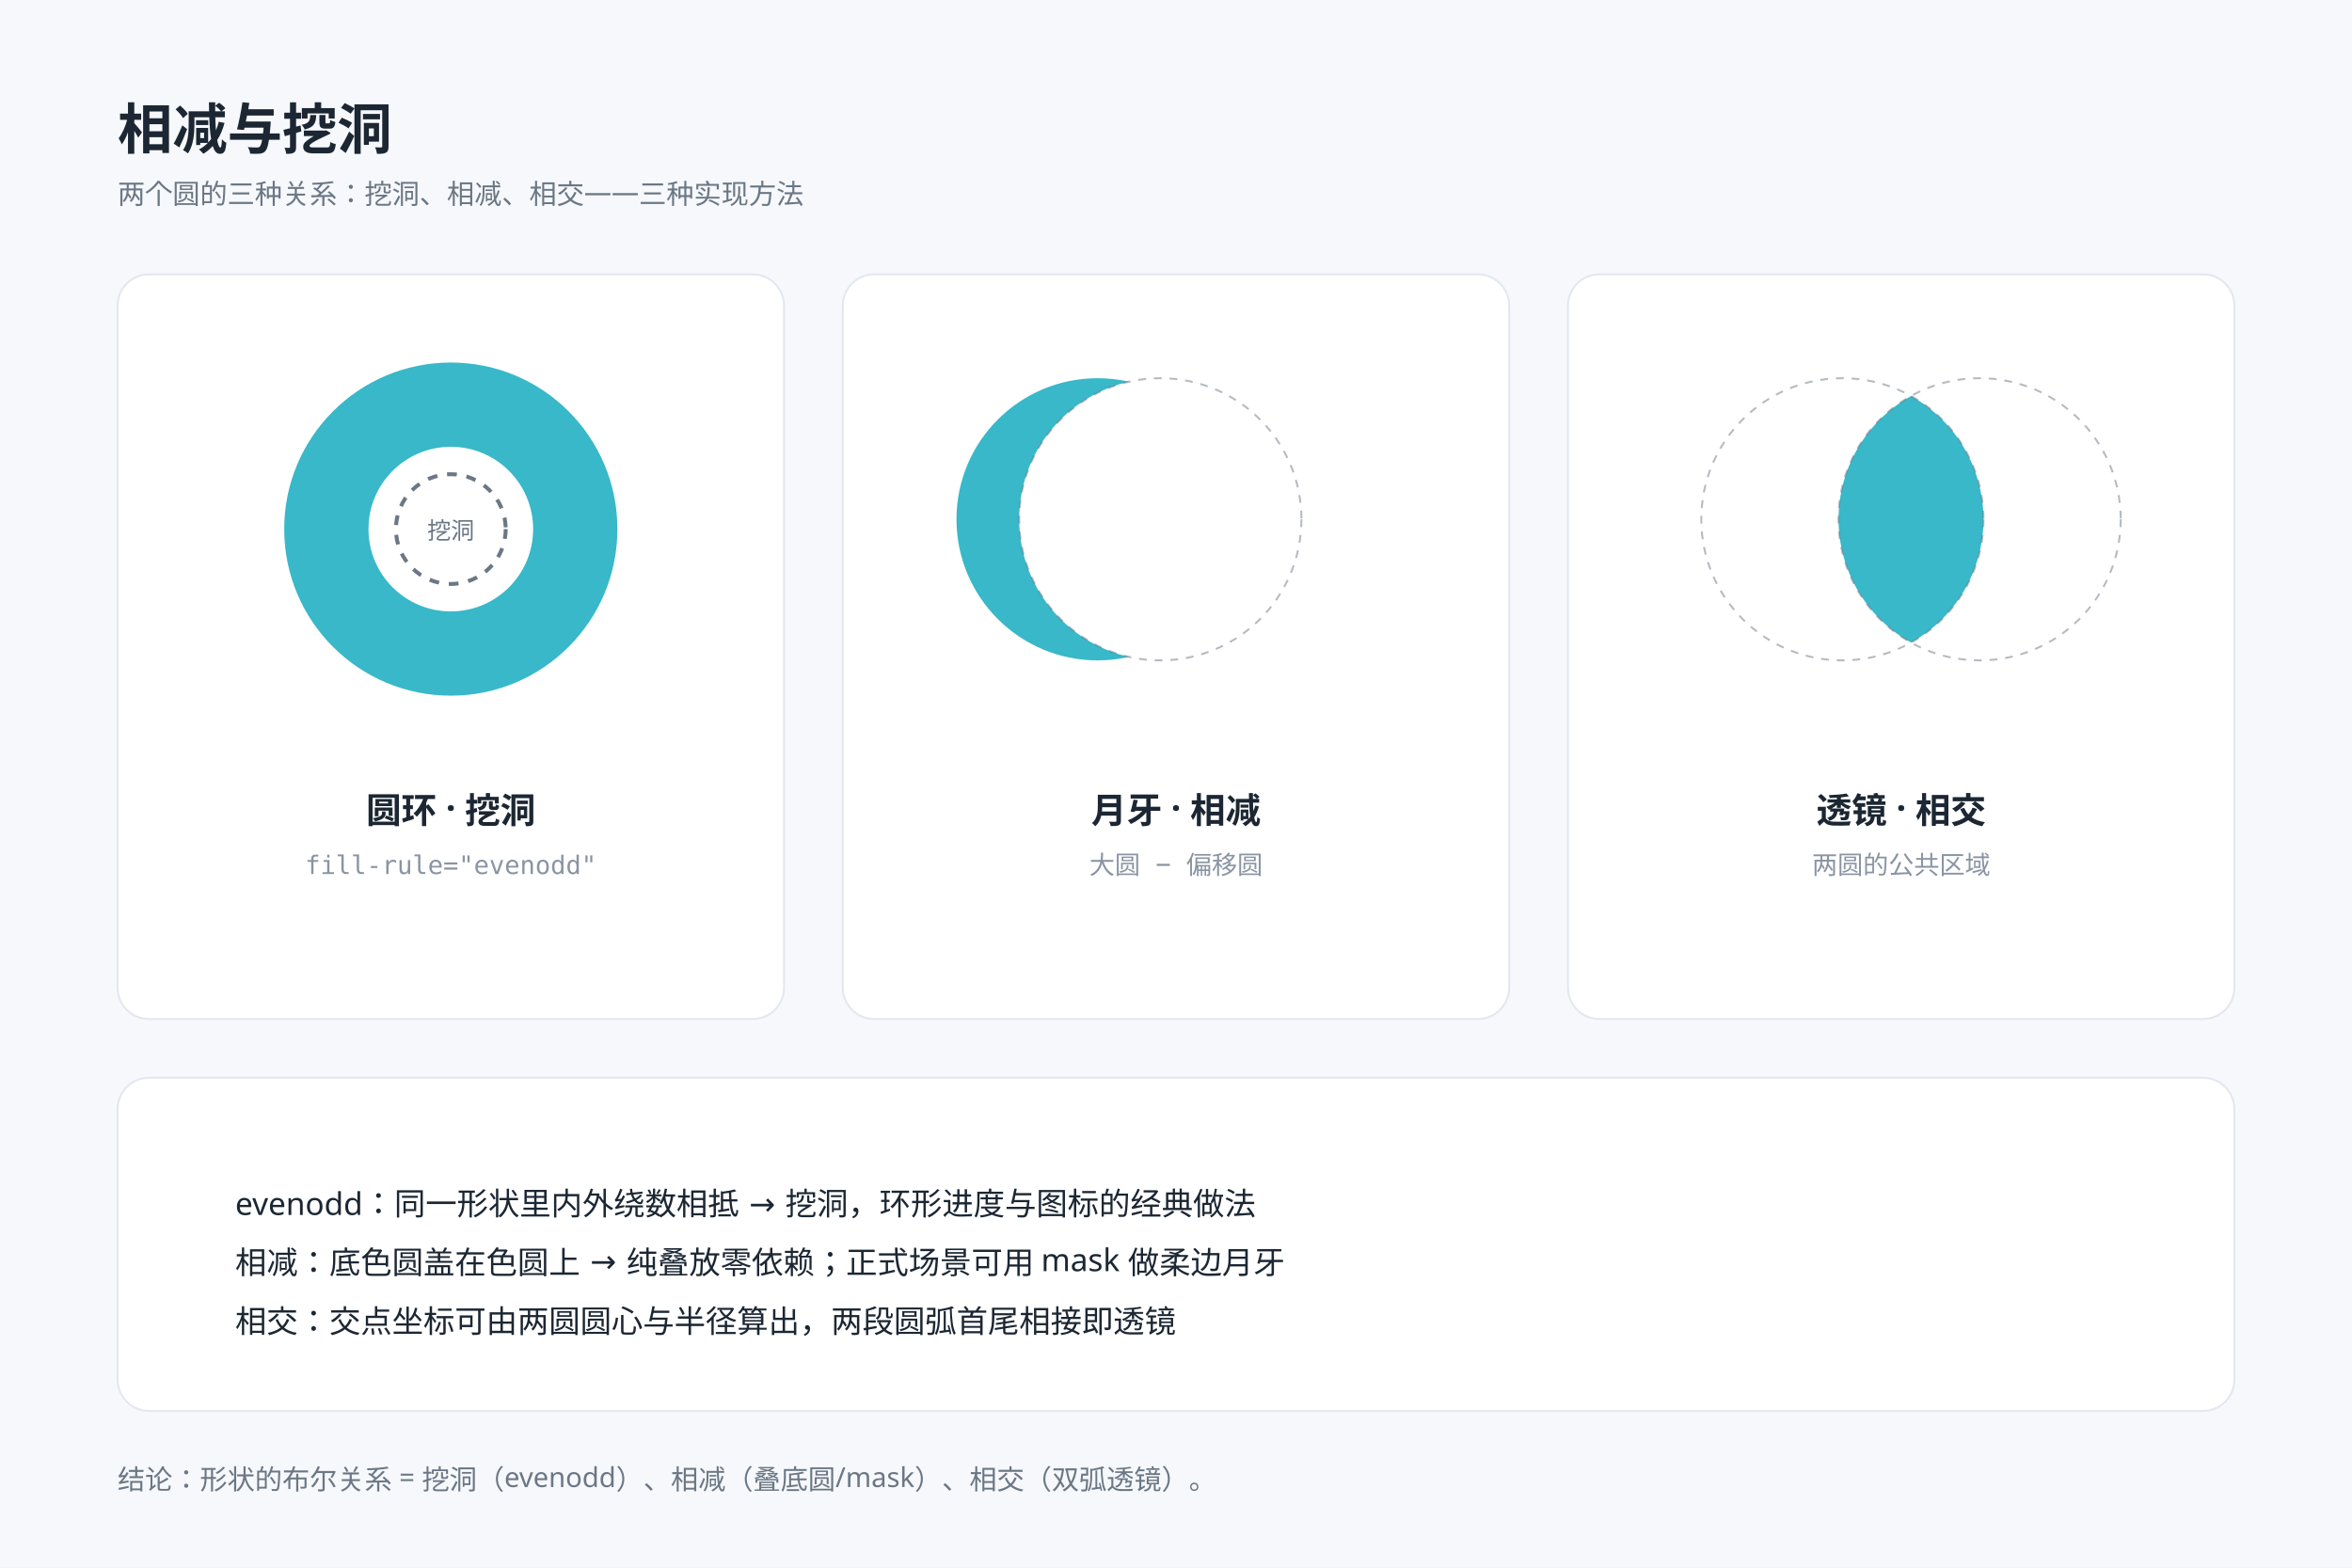
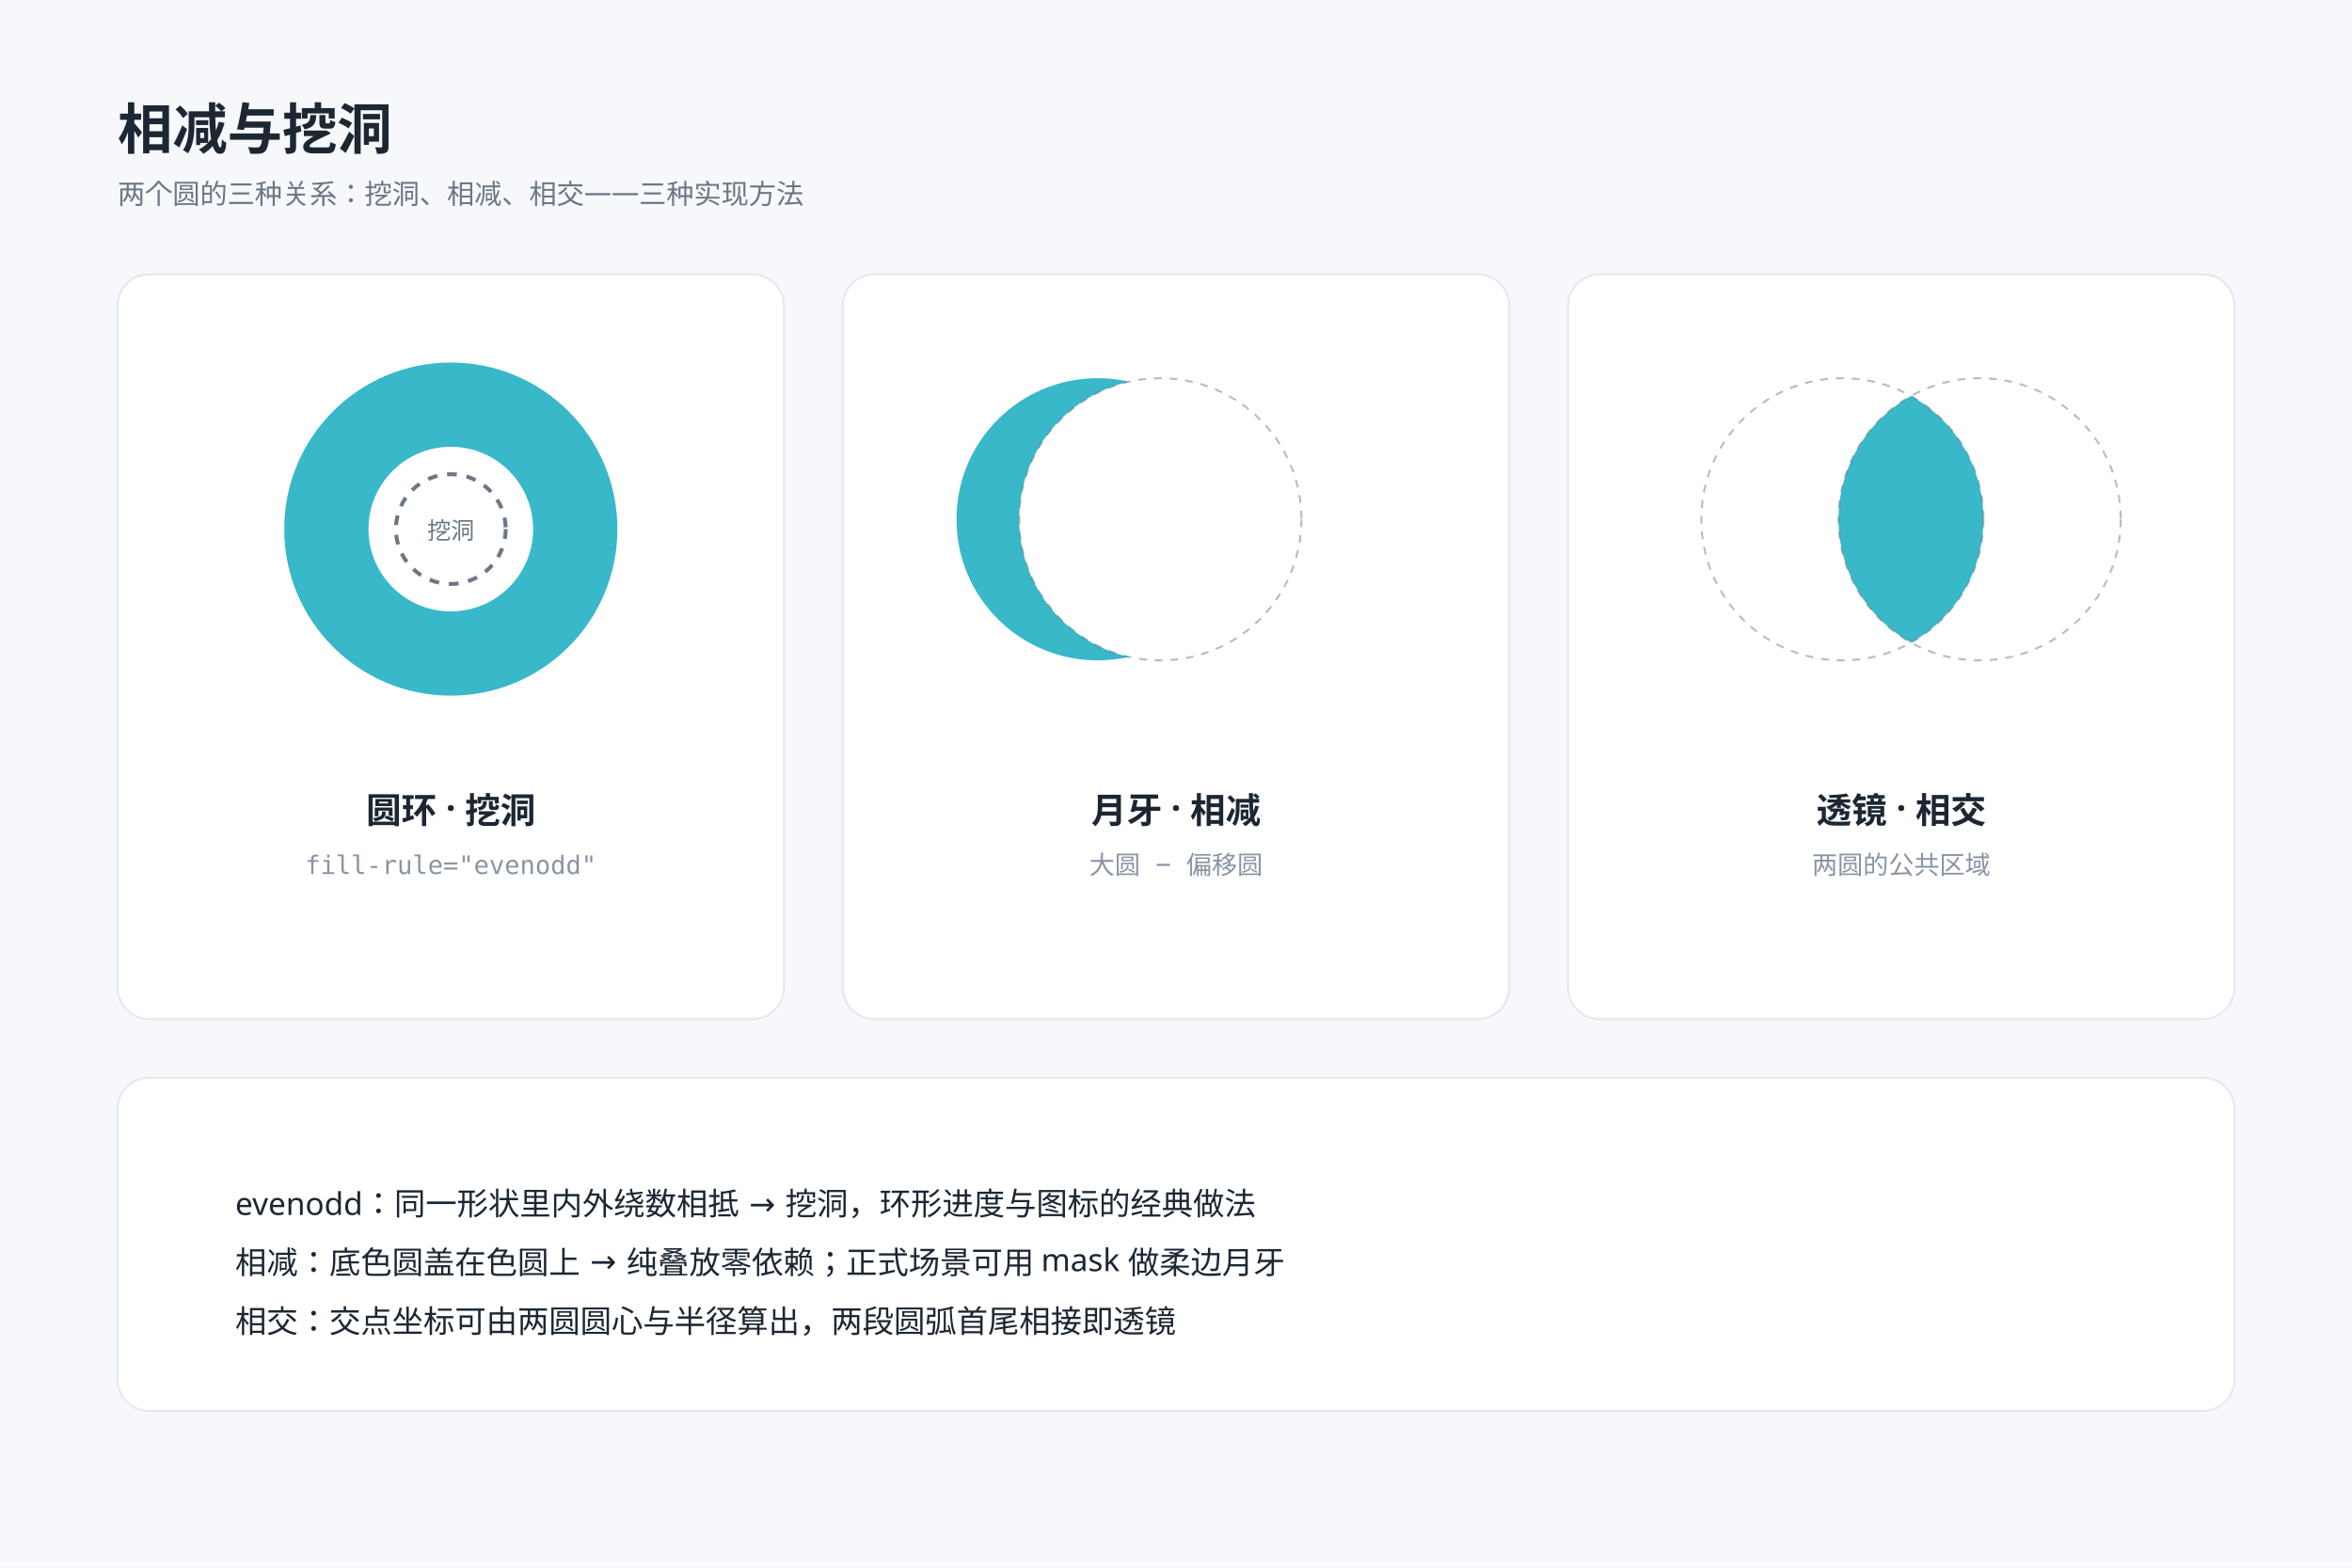
<svg xmlns="http://www.w3.org/2000/svg" width="1200" height="800" viewBox="0 0 1200 800" font-family="PingFang SC, Hiragino Sans GB, Microsoft YaHei, sans-serif">
  <rect width="1200" height="800" fill="#f6f8fb" />
  <text x="60" y="76" font-size="28" font-weight="700" fill="#1c2733">相减与挖洞</text>
  <text x="60" y="104" font-size="14" fill="#6b7785">两个圆的三种关系：挖洞、相减、相交——三种实现方法</text>
  <g>
    <rect x="60" y="140" width="340" height="380" rx="16" fill="#ffffff" stroke="#e3e8ef" />
    <path d="M 315 270 A 85 85 0 1 0 145 270 A 85 85 0 1 0 315 270 Z M 272 270 A 42 42 0 1 1 188 270 A 42 42 0 1 1 272 270 Z" fill="#38b8c9" fill-rule="evenodd" />
    <circle cx="230" cy="270" r="28" fill="none" stroke="#6b7785" stroke-width="2" stroke-dasharray="5 5" />
    <text x="230" y="275" font-size="12" fill="#6b7785" text-anchor="middle" font-family="SFMono-Regular, Menlo, monospace">挖洞</text>
    <text x="230" y="420" font-size="18" font-weight="600" fill="#1c2733" text-anchor="middle">圆环 · 挖洞</text>
    <text x="230" y="446" font-size="13" fill="#8a94a3" text-anchor="middle" font-family="SFMono-Regular, Menlo, monospace">fill-rule="evenodd"</text>
  </g>
  <g>
    <rect x="430" y="140" width="340" height="380" rx="16" fill="#ffffff" stroke="#e3e8ef" />
    <circle cx="560" cy="265" r="72" fill="#38b8c9" />
    <circle cx="592" cy="265" r="72" fill="#ffffff" />
    <circle cx="592" cy="265" r="72" fill="none" stroke="#6b7785" stroke-dasharray="4 4" opacity="0.5" />
    <text x="600" y="420" font-size="18" font-weight="600" fill="#1c2733" text-anchor="middle">月牙 · 相减</text>
    <text x="600" y="446" font-size="13" fill="#8a94a3" text-anchor="middle" font-family="SFMono-Regular, Menlo, monospace">大圆 − 偏移圆</text>
  </g>
  <g>
    <rect x="800" y="140" width="340" height="380" rx="16" fill="#ffffff" stroke="#e3e8ef" />
    <path d="M 975 202.1 A 72 72 0 0 1 975 327.9 A 72 72 0 0 1 975 202.1 Z" fill="#38b8c9" />
    <circle cx="940" cy="265" r="72" fill="none" stroke="#6b7785" stroke-dasharray="4 4" opacity="0.5" />
    <circle cx="1010" cy="265" r="72" fill="none" stroke="#6b7785" stroke-dasharray="4 4" opacity="0.5" />
    <text x="970" y="420" font-size="18" font-weight="600" fill="#1c2733" text-anchor="middle">透镜 · 相交</text>
    <text x="970" y="446" font-size="13" fill="#8a94a3" text-anchor="middle" font-family="SFMono-Regular, Menlo, monospace">两圆的公共区域</text>
  </g>
  <g>
    <rect x="60" y="550" width="1080" height="170" rx="16" fill="#ffffff" stroke="#e3e8ef" />
    <text x="120" y="620" font-size="16" fill="#1c2733">evenodd：同一形状里内外绕数相抵 → 挖洞，环形进度与图标的经典做法</text>
    <text x="120" y="650" font-size="16" fill="#1c2733">相减：底色圆盖在色圆上 → 纯叠放零依赖；正式场景可用 mask 做柔边月牙</text>
    <text x="120" y="680" font-size="16" fill="#1c2733">相交：交点坐标可由两圆圆心与半径算出，两段圆弧首尾相接即透镜</text>
  </g>
-   <text x="60" y="760" font-size="14" fill="#6b7785">结论：形状的布尔关系 = 挖洞（evenodd）、相减（叠底圆/mask）、相交（双弧透镜）。</text>
</svg>
